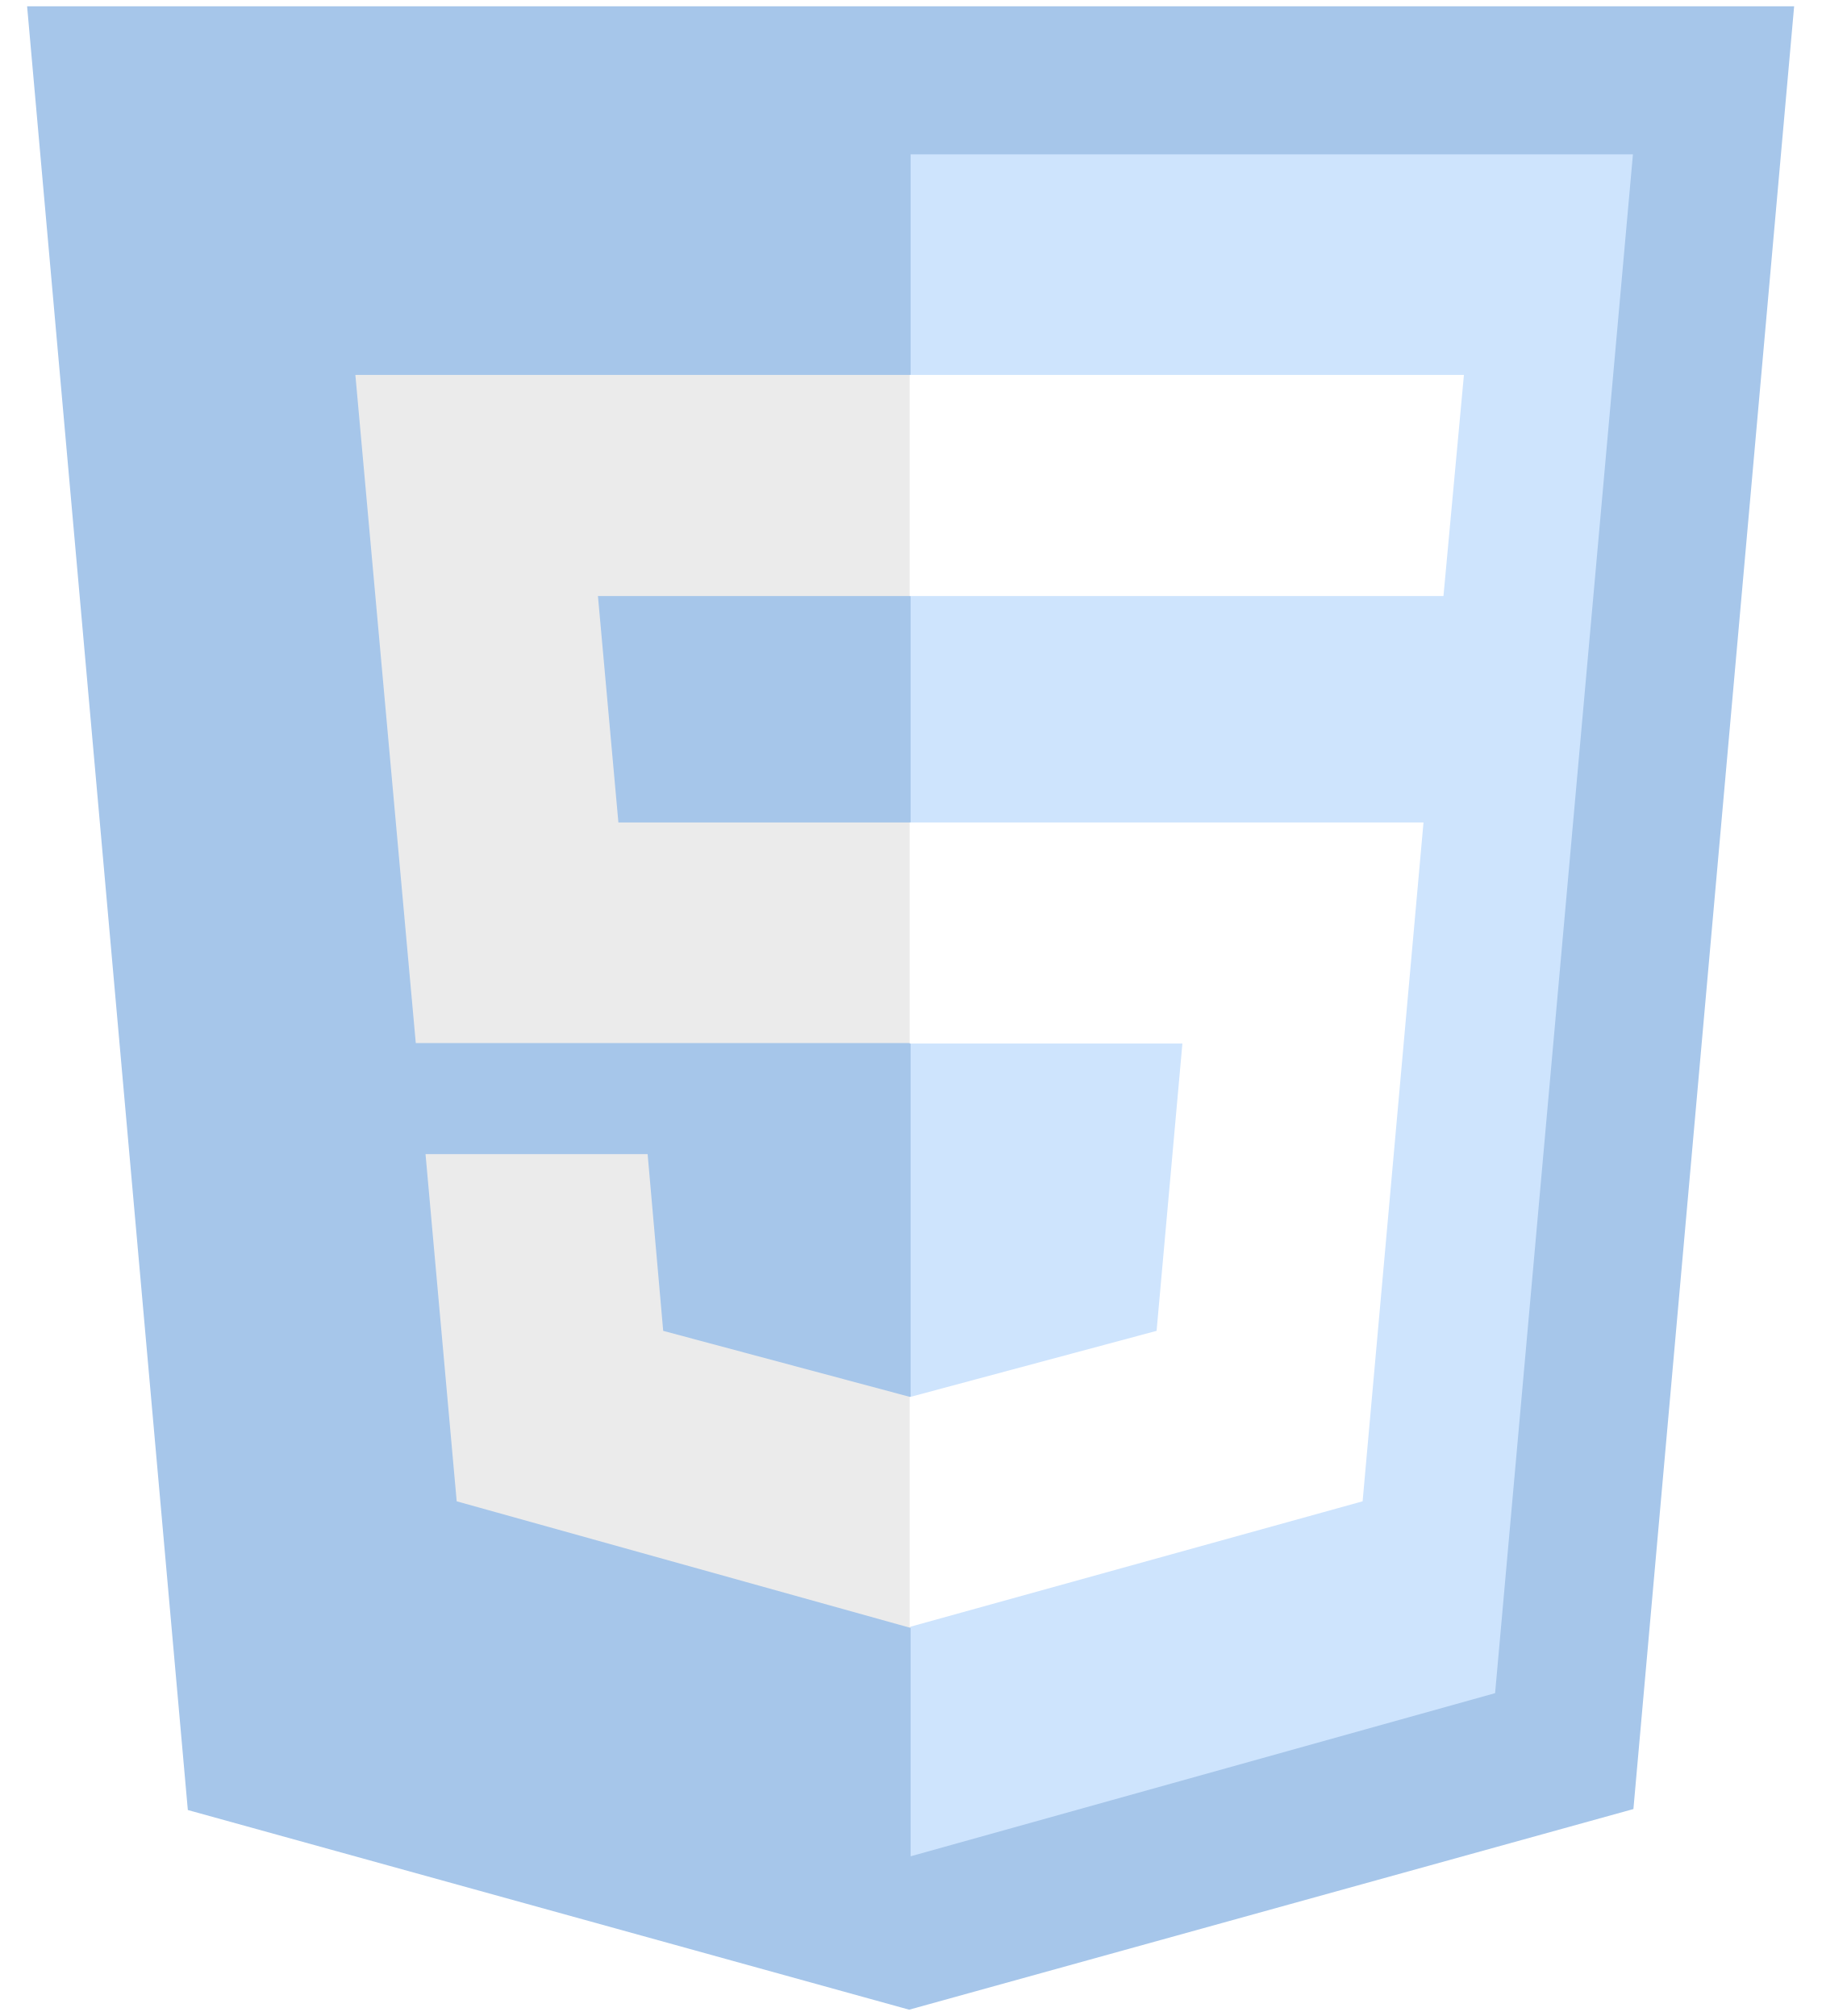
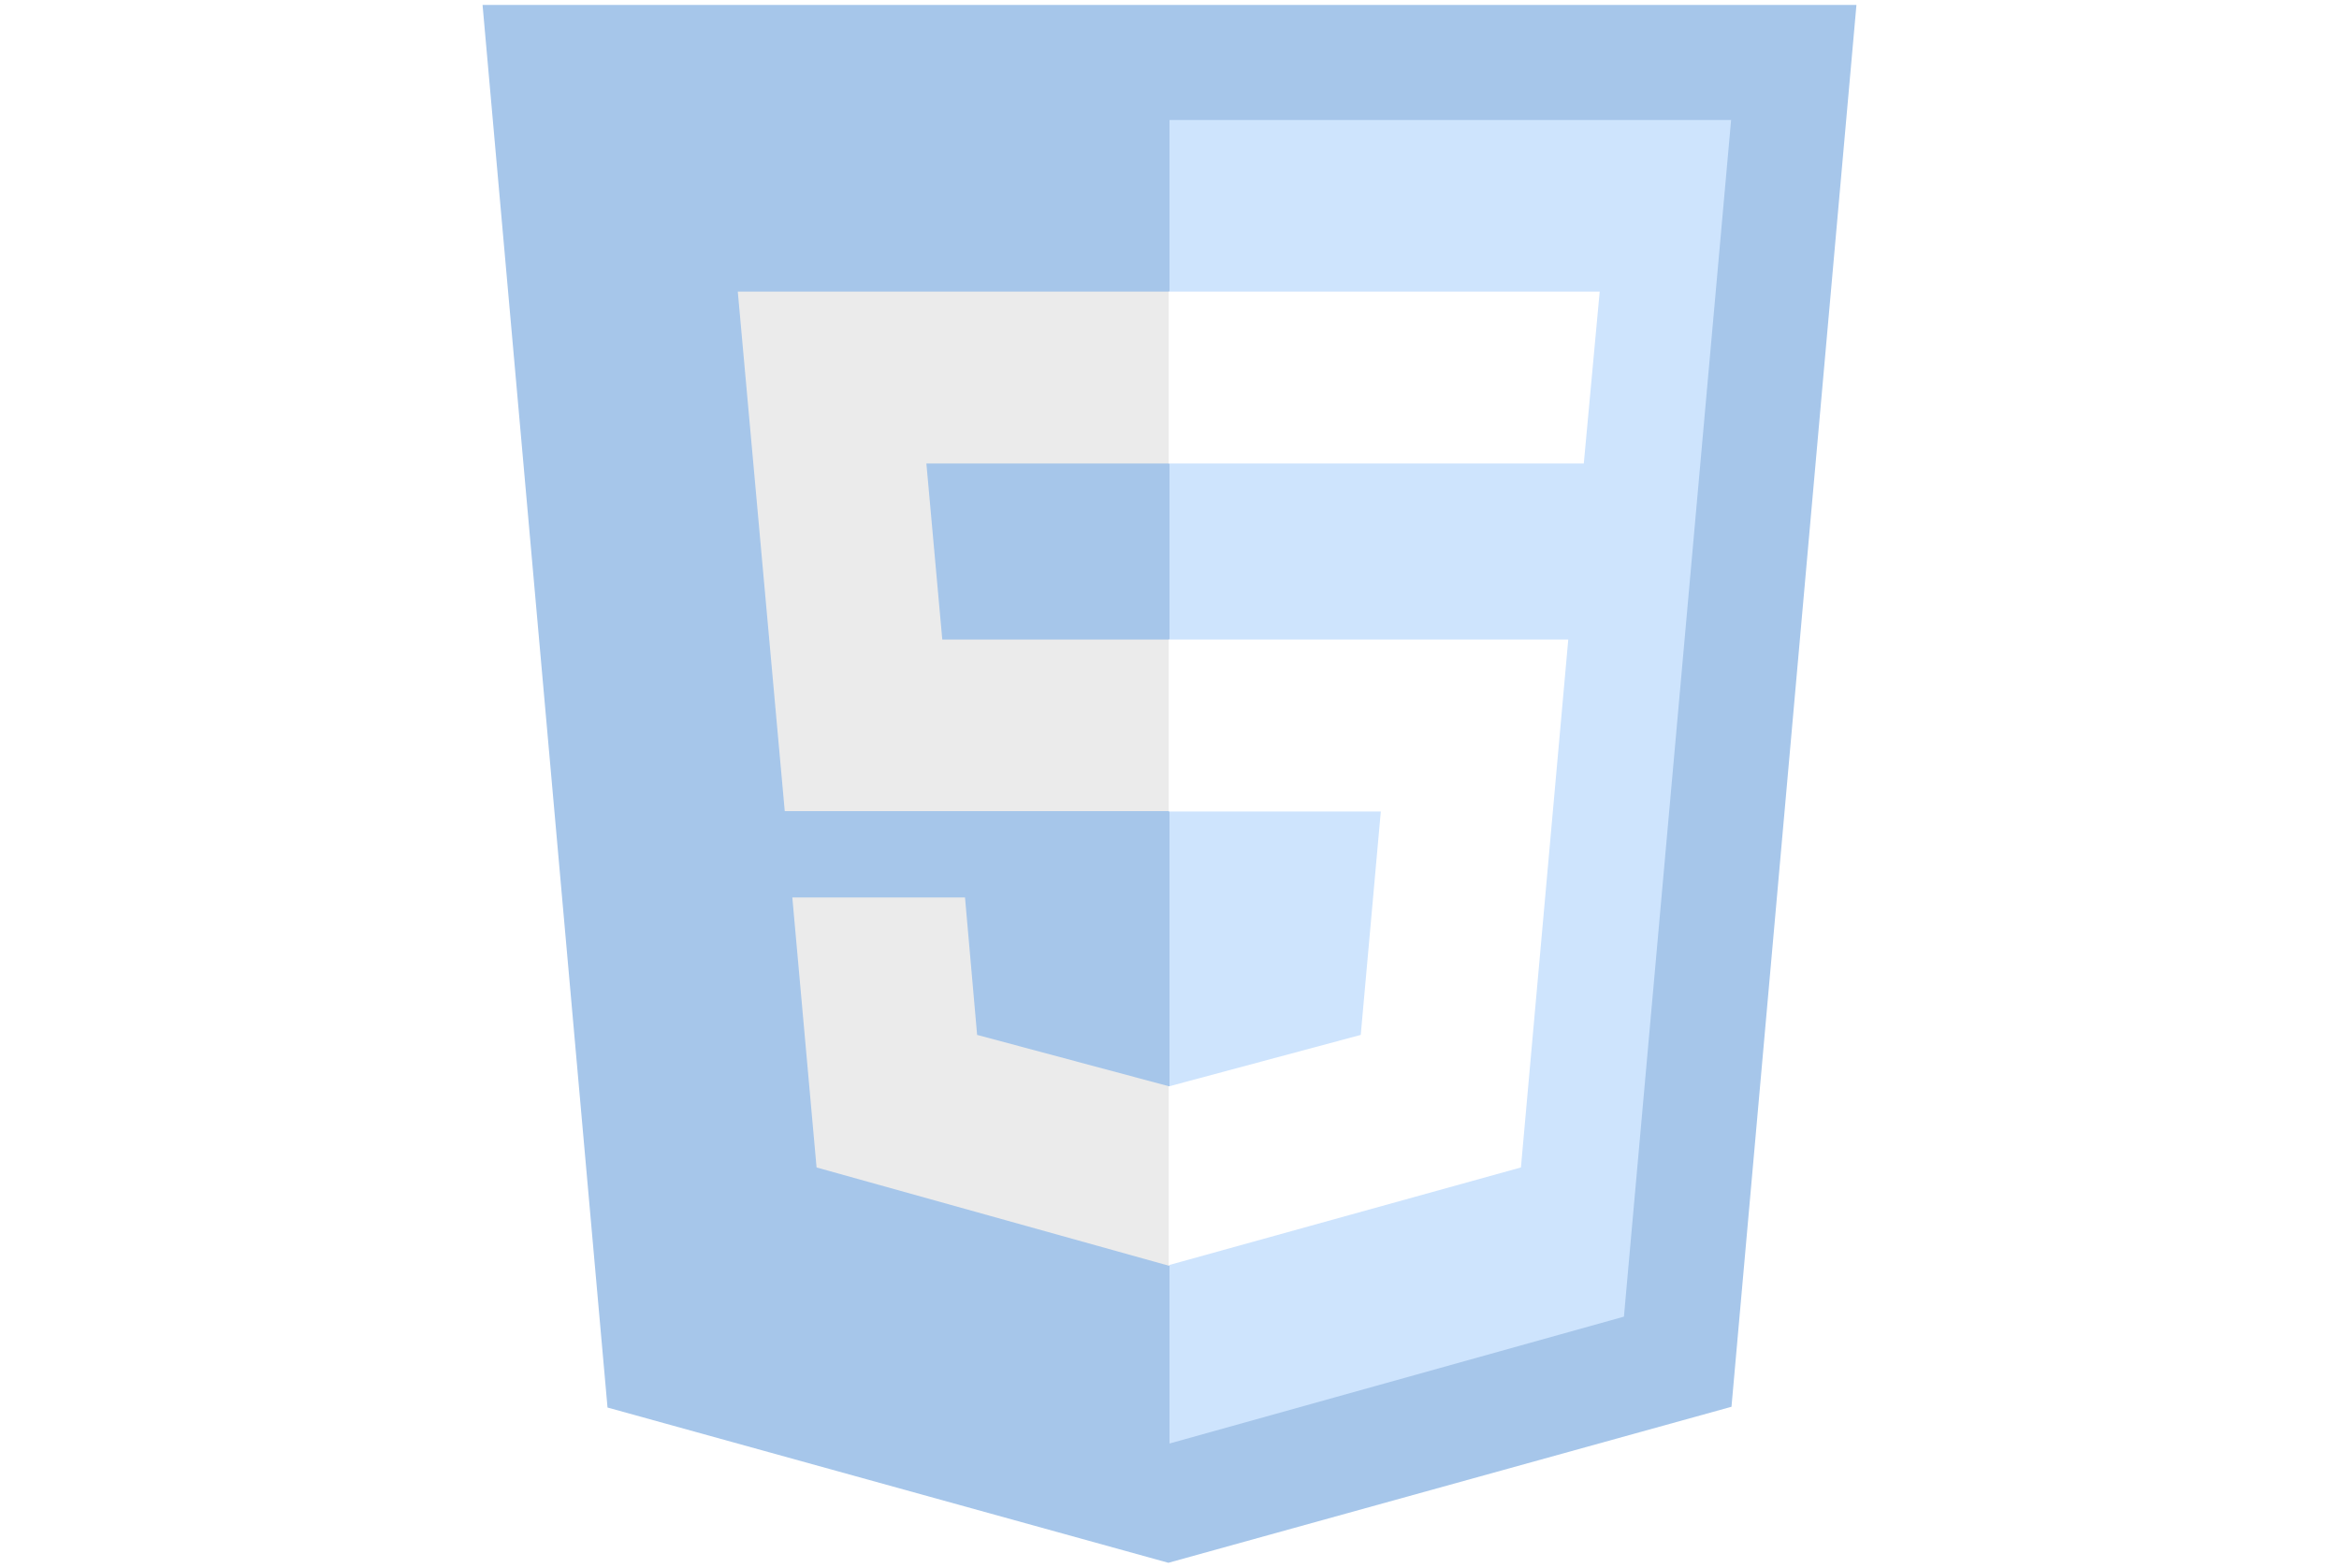
- <svg xmlns="http://www.w3.org/2000/svg" style="isolation:isolate" viewBox="0 0 112 124" width="112" height="124">
+ <svg xmlns="http://www.w3.org/2000/svg" style="isolation:isolate" viewBox="0 0 185 124" width="185" height="124">
  <defs>
-     <clipPath id="_clipPath_DziEpsZUMBouqfR7868BgufUuXQeWoD4">
-       <rect width="112" height="124" />
+     <clipPath id="_clipPath_ttk6klo3V2zpCyd6CA3mJfX29s7IGaFL">
+       <rect width="185" height="124" />
    </clipPath>
  </defs>
-   <g clip-path="url(#_clipPath_DziEpsZUMBouqfR7868BgufUuXQeWoD4)">
-     <g>
-       <path d=" M 11.551 111.331 L 1.667 0.388 L 110.333 0.388 L 100.449 111.271 L 55.91 123.612" fill="rgb(166,198,234)" />
-       <path d=" M 56 114.177 L 56 9.494 L 100.419 9.494 L 91.943 104.143" fill="rgb(206,228,253)" />
-       <path d=" M 21.854 23.062 L 56 23.062 L 56 36.66 L 36.771 36.66 L 38.029 50.588 L 56 50.588 L 56 64.157 L 25.569 64.157 M 26.168 70.986 L 39.826 70.986 L 40.784 81.858 L 56 85.932 L 56 100.129 L 28.085 92.342" fill="rgb(235,235,235)" />
-       <path d=" M 90.026 23.062 L 55.94 23.062 L 55.94 36.66 L 88.768 36.66 M 87.54 50.588 L 55.94 50.588 L 55.94 64.187 L 72.713 64.187 L 71.126 81.858 L 55.94 85.932 L 55.94 100.069 L 83.796 92.342" fill="rgb(255,255,255)" />
+   <g clip-path="url(#_clipPath_ttk6klo3V2zpCyd6CA3mJfX29s7IGaFL)">
+     <clipPath id="_clipPath_yCwjNxp1r0aJ4UWarJdUl70kkbJWSON6">
+       <rect x="36.5" y="0" width="112" height="124" transform="matrix(1,0,0,1,0,0)" fill="rgb(255,255,255)" />
+     </clipPath>
+     <g clip-path="url(#_clipPath_yCwjNxp1r0aJ4UWarJdUl70kkbJWSON6)">
+       <g>
+         <g>
+           <path d=" M 48.051 111.331 L 38.167 0.388 L 146.833 0.388 L 136.949 111.271 L 92.41 123.612" fill="rgb(166,198,234)" />
+           <path d=" M 92.5 114.177 L 92.5 9.494 L 136.919 9.494 L 128.443 104.143" fill="rgb(206,228,253)" />
+           <path d=" M 58.354 23.062 L 92.5 23.062 L 92.5 36.66 L 73.271 36.66 L 74.529 50.588 L 92.5 50.588 L 92.5 64.157 L 62.069 64.157 M 62.668 70.986 L 76.326 70.986 L 77.284 81.858 L 92.5 85.932 L 92.5 100.129 L 64.585 92.342" fill="rgb(235,235,235)" />
+           <path d=" M 126.526 23.062 L 92.44 23.062 L 92.44 36.66 L 125.268 36.66 M 124.04 50.588 L 92.44 50.588 L 92.44 64.187 L 109.213 64.187 L 107.626 81.858 L 92.44 85.932 L 92.44 100.069 L 120.296 92.342" fill="rgb(255,255,255)" />
+         </g>
+       </g>
    </g>
  </g>
</svg>
